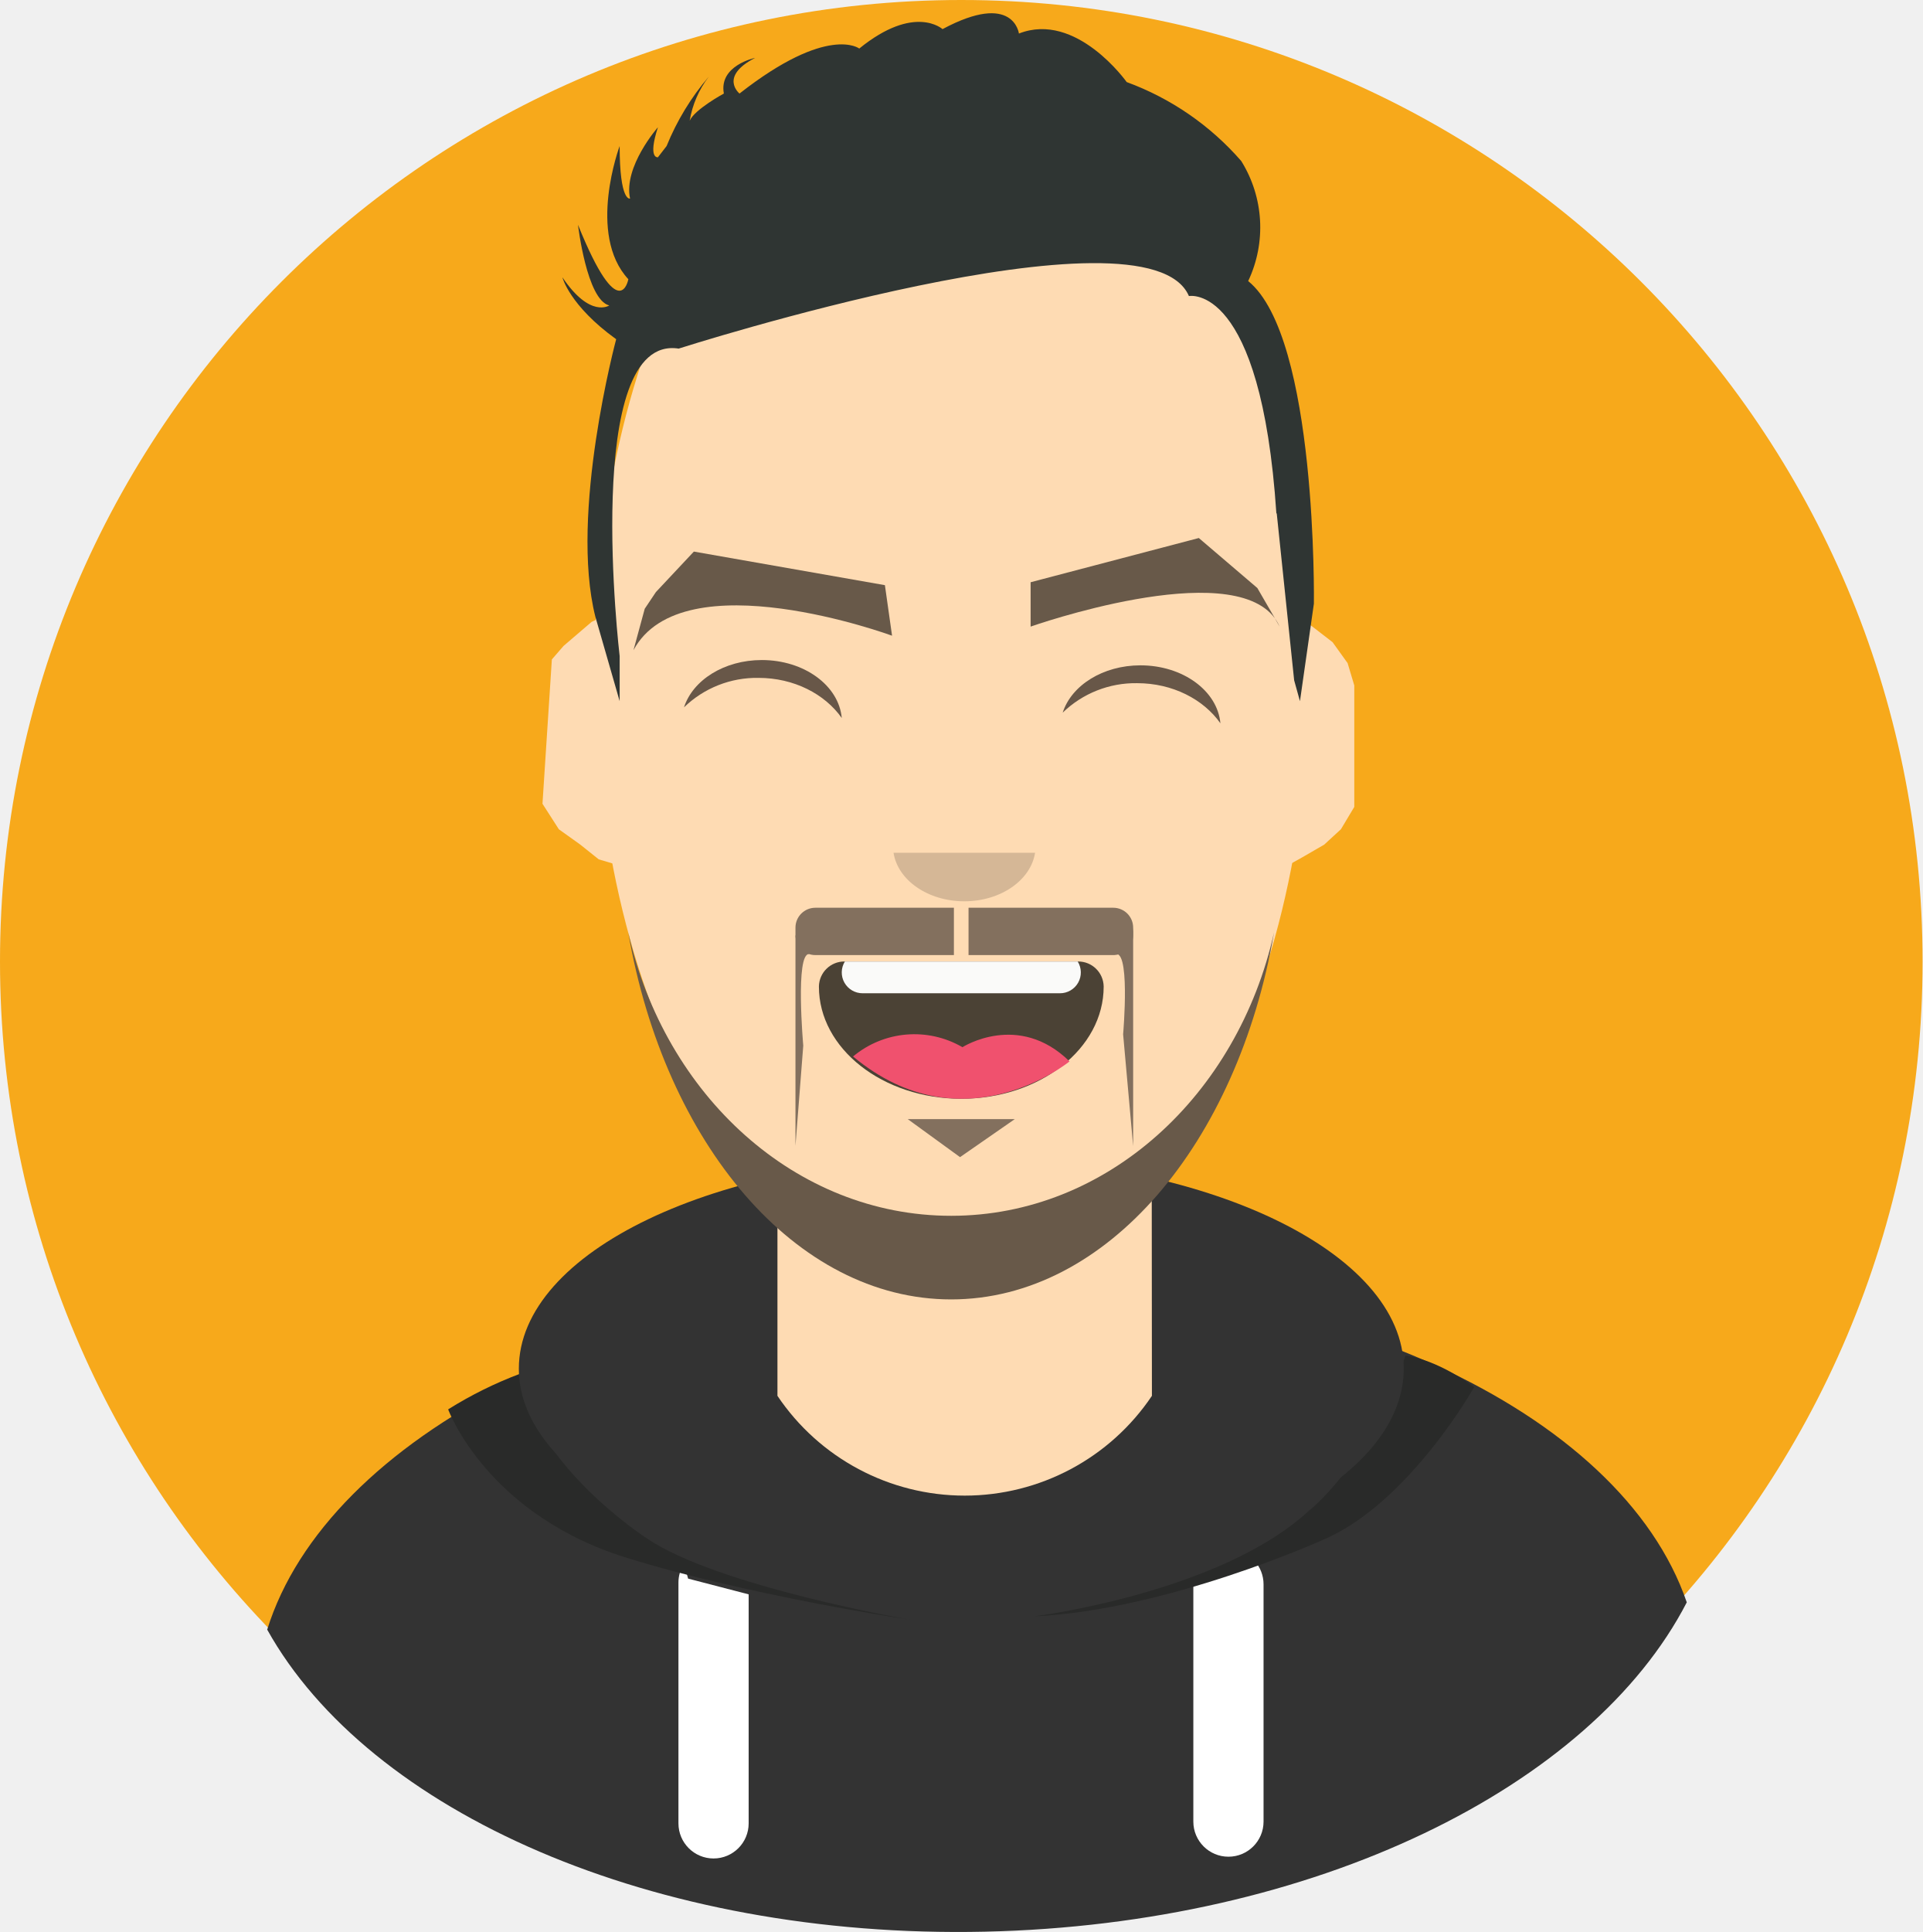
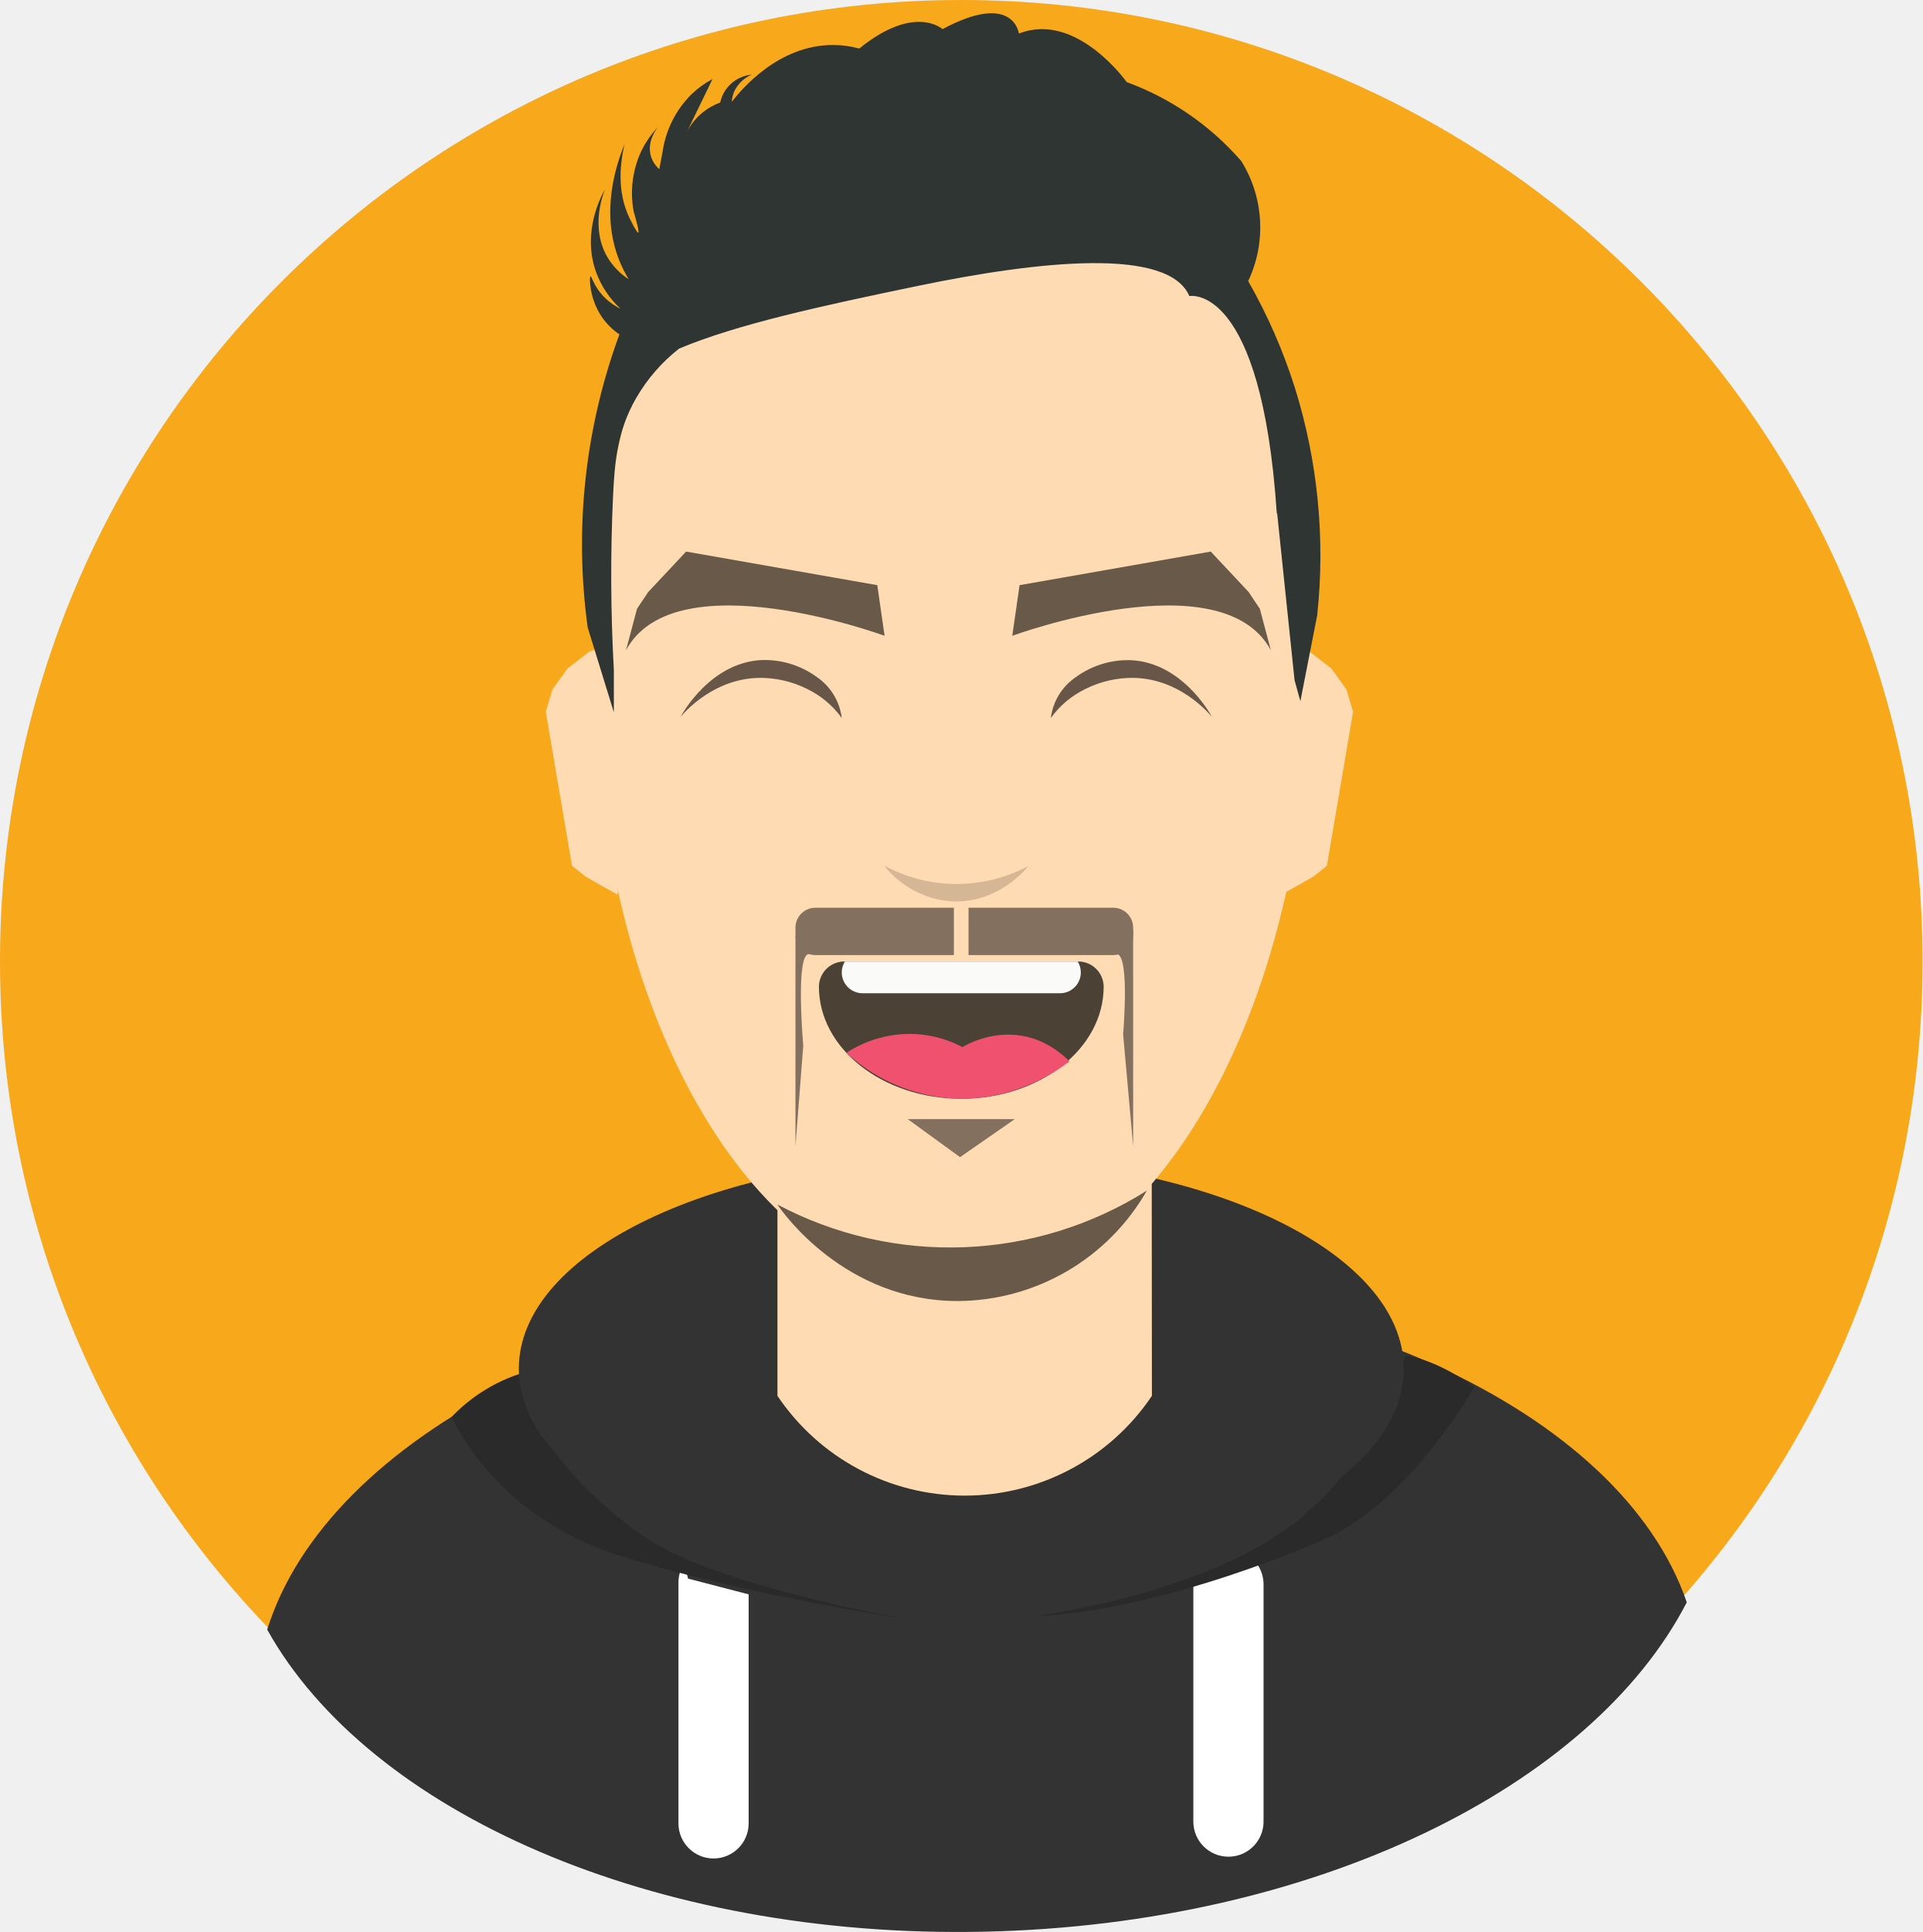
<svg xmlns="http://www.w3.org/2000/svg" viewBox="0 0 414.01 415.94">
  <defs>
-     <style>.cls-1{fill:#f7a91b;}.cls-2{fill:#333;}.cls-3{fill:#fff;}.cls-4{fill:#292a29;}.cls-5{fill:#fedbb3;}.cls-6{fill:#685949;}.cls-7{fill:#685748;}.cls-8{fill:#d5b796;}.cls-9{fill:#4b4235;}.cls-10{fill:#f0516e;}.cls-11{fill:#fafaf9;}.cls-12{fill:#2f3533;}.cls-13{fill:#83705e;}</style>
+     <style>.cls-1{fill:#f7a91b;}.cls-2{fill:#333;}.cls-3{fill:#fff;}.cls-4{fill:#292a29;}.cls-5{fill:#fedbb3;}.cls-6{fill:#685949;}.cls-7{fill:#685748;}.cls-8{fill:#d5b796;}.cls-9{fill:#4b4235;}.cls-10{fill:#f0516e;}.cls-11{fill:#fafaf9;}.cls-12{fill:#2f3533;}.cls-13{fill:#566153;}.cls-14{fill:#83705e;}</style>
  </defs>
  <g id="Layer_3" data-name="Layer 3">
    <circle class="cls-1" cx="207.01" cy="207.01" r="207.01" />
  </g>
  <g id="Layer_17" data-name="Layer 17">
    <path class="cls-2" d="M304.68,590.12c71-1.56,130.62-31.17,151.14-70.9-14.15-41.29-78.29-71.41-154.58-69.74-75.78,1.67-138.21,34.15-151.12,75.61C172,564.33,233.19,591.69,304.68,590.12Z" transform="translate(-92.58 -174.25)" />
  </g>
  <g id="Layer_20" data-name="Layer 20">
    <path class="cls-3" d="M349.56,515.7v50.72a7.56,7.56,0,1,0,15.12,0V515.34a7.53,7.53,0,0,0-2-5.12Z" transform="translate(-92.58 -174.25)" />
    <path class="cls-3" d="M240.76,514.11l-.89-3.22a7.55,7.55,0,0,0-1.19,4.07V566.8a7.56,7.56,0,0,0,15.12,0V517.5Z" transform="translate(-92.58 -174.25)" />
  </g>
  <g id="Layer_19" data-name="Layer 19">
    <path class="cls-4" d="M315.24,522.24s40-5,59.19-22.73c0,0,12.72-9.66,20.81-33.43,0,0,6.24.52,14.8,6.79,0,0-14.1,25.08-32.6,32.91C377.44,505.78,343.91,520.93,315.24,522.24Z" transform="translate(-92.58 -174.25)" />
-     <path class="cls-4" d="M288.69,523s-41.76-7.23-56.88-17.6c0,0-24.72-15.91-27.12-35.44a86.45,86.45,0,0,0-15.6,7.71s8.4,23.15,39.6,32.31C228.69,509.94,250.05,516.93,288.69,523Z" transform="translate(-92.58 -174.25)" />
+     <path class="cls-4" d="M288.69,523s-41.76-7.23-56.88-17.6c0,0-24.72-15.91-27.12-35.44a34.29,34.29,0,0,0-5.19,2.14,36,36,0,0,0-9.7,7.23,58.78,58.78,0,0,0,7.39,11.06c10.75,12.69,24.36,17.62,31.5,19.59C228.69,509.94,250.05,516.93,288.69,523Z" transform="translate(-92.58 -174.25)" />
  </g>
  <g id="Layer_18" data-name="Layer 18">
    <ellipse class="cls-2" cx="207.01" cy="294.66" rx="95.28" ry="45.53" />
    <path class="cls-5" d="M340.6,426.34H260v48.42a48.58,48.58,0,0,0,80.64,0Z" transform="translate(-92.58 -174.25)" />
  </g>
+   <g id="Layer_5" data-name="Layer 5">
+     <path class="cls-5" d="M366.68,311.55l7.92,3,4.68,3.61,3.24,4.51,1.44,4.81-5.64,33.17h0l-2.87,2.28-2.65,1.53-4.32,2.41Z" transform="translate(-92.58 -174.25)" />
+     <path class="cls-5" d="M227.39,311.55l-7.92,3-4.68,3.61-3.24,4.51-1.44,4.81q2.82,16.59,5.65,33.17h0l2.87,2.28,2.64,1.53,4.32,2.41Z" transform="translate(-92.58 -174.25)" />
+   </g>
  <g id="Layer_4" data-name="Layer 4">
    <ellipse class="cls-5" cx="205.06" cy="144.2" rx="77.04" ry="133.32" />
  </g>
-   <g id="Layer_5" data-name="Layer 5">
-     <polygon class="cls-5" points="274.36 131.63 282.28 134.64 286.96 138.25 290.2 142.76 291.64 147.57 291.64 173.72 288.76 178.53 285.16 181.84 280.48 184.55 276.16 186.95 274.36 131.63" />
-   </g>
-   <g id="Layer_6" data-name="Layer 6">
-     <polygon class="cls-5" points="141.03 129.35 132.96 131.29 127.41 133.88 121.36 139.06 118.84 141.97 116.82 173.04 120.35 178.54 124.89 181.78 128.93 185.01 135.48 186.95 141.03 186.95 141.03 129.35" />
-   </g>
  <g id="Layer_7" data-name="Layer 7">
-     <path class="cls-6" d="M350.74,290.08l-36.22,9.52v9.55s42.87-15.12,52.61-1.77l-3.79-6.54Z" transform="translate(-92.58 -174.25)" />
-     <path class="cls-6" d="M367.13,307.38l1,1.77A9.41,9.41,0,0,0,367.13,307.38Z" transform="translate(-92.58 -174.25)" />
-     <path class="cls-6" d="M283.14,300.23,242,293l-8.17,8.71-2.41,3.6L229,314.22c10.58-19.69,55.68-3.11,55.68-3.11Z" transform="translate(-92.58 -174.25)" />
+     <path class="cls-6" d="M281.5,300.23,240.33,293l-8.16,8.71-2.41,3.6-2.37,8.93c10.59-19.69,55.68-3.11,55.68-3.11Z" transform="translate(-92.58 -174.25)" />
+     <path class="cls-6" d="M312.14,300.23,353.31,293l8.16,8.71,2.41,3.6,2.37,8.93c-10.59-19.69-55.68-3.11-55.68-3.11Z" transform="translate(-92.58 -174.25)" />
  </g>
  <g id="Layer_8" data-name="Layer 8">
-     <path class="cls-7" d="M255.91,320.19c7.64,0,14.3,3.47,17.94,8.64-.63-7-8.09-12.48-17.22-12.48-8.1,0-14.87,4.33-16.75,10.18A22.5,22.5,0,0,1,255.91,320.19Z" transform="translate(-92.58 -174.25)" />
-     <path class="cls-7" d="M337.45,321.33c7.64,0,14.3,3.47,17.94,8.64-.63-7-8.09-12.48-17.22-12.48-8.09,0-14.87,4.33-16.74,10.18A22.52,22.52,0,0,1,337.45,321.33Z" transform="translate(-92.58 -174.25)" />
+     <path class="cls-7" d="M255.91,320.19a22.56,22.56,0,0,1,10.47,2.38,19.81,19.81,0,0,1,7.47,6.26,12.53,12.53,0,0,0-5.42-8.86,19.08,19.08,0,0,0-11.8-3.62c-11,.51-17.06,11.44-17.47,12.21C240.25,327.29,246.35,320.43,255.91,320.19Z" transform="translate(-92.58 -174.25)" />
+     <path class="cls-7" d="M336.81,320.19a22.56,22.56,0,0,0-10.47,2.38,19.81,19.81,0,0,0-7.47,6.26A12.52,12.52,0,0,1,324.3,320a19,19,0,0,1,11.79-3.62c11,.51,17.06,11.44,17.47,12.21C352.47,327.29,346.38,320.43,336.81,320.19Z" transform="translate(-92.58 -174.25)" />
  </g>
  <g id="Layer_9" data-name="Layer 9">
-     <path class="cls-8" d="M285,357.84c.91,5.89,7.38,10.45,15.24,10.45s14.32-4.56,15.24-10.45Z" transform="translate(-92.58 -174.25)" />
+     <path class="cls-8" d="M283,360.62a20.29,20.29,0,0,0,14.36,7.67c10,.6,16.09-6.87,16.64-7.57a32.83,32.83,0,0,1-31-.1Z" transform="translate(-92.58 -174.25)" />
  </g>
  <g id="Layer_10" data-name="Layer 10">
    <path class="cls-9" d="M274.45,381.25a5.47,5.47,0,0,0-5.52,5.36v.06c0,13.32,13.73,24.13,30.66,24.13s30.66-10.81,30.66-24.13v-.06a5.47,5.47,0,0,0-5.52-5.36Z" transform="translate(-92.58 -174.25)" />
    <g id="Layer_11" data-name="Layer 11">
-       <path class="cls-10" d="M276.28,401.7a20.6,20.6,0,0,1,23.56-2s12.06-7.74,23.06,3.06C322.9,402.74,300.08,421.55,276.28,401.7Z" transform="translate(-92.58 -174.25)" />
+       <path class="cls-10" d="M274.84,400.91a25.19,25.19,0,0,1,14.73-4.05,24.63,24.63,0,0,1,10.27,2.82s12.06-7.74,23.06,3.06c-2.16,1.67-12.9,9.66-27.72,7.75A37.32,37.32,0,0,1,274.84,400.91Z" transform="translate(-92.58 -174.25)" />
    </g>
    <g id="Layer_12" data-name="Layer 12">
      <path class="cls-11" d="M274.52,381.25a4.48,4.48,0,0,0,3.83,6.84h42.47a4.48,4.48,0,0,0,3.84-6.84Z" transform="translate(-92.58 -174.25)" />
    </g>
  </g>
  <g id="Layer_13" data-name="Layer 13">
-     <path class="cls-12" d="M361.37,234.76a27,27,0,0,0-1.49-25.84,60.17,60.17,0,0,0-24.67-17S324.37,176.62,312,181.47c0,0-1.12-9.16-16.45-.95,0,0-6-5.51-17.93,4.18,0,0-6.73-5.25-25.79,9.69,0,0-4.49-3.64,3.36-7.68,0,0-7.85,1.62-6.73,7.68,0,0-6.26,3.38-7.36,5.85a21.29,21.29,0,0,1,4.12-9.49,54.39,54.39,0,0,0-9.09,14.94l-1.87,2.42s-2.24.41,0-6.46c0,0-7.47,8.48-6,15.35,0,0-2.24.8-2.24-11.31,0,0-7.1,19,1.87,28.67,0,0-1.87,10.49-10.84-11.71,0,0,1.87,16.15,6.73,17.36,0,0-4.11,2.83-10.09-6.06,0,0,1.49,6.06,11.58,13.33,0,0-10.09,37.55-4.48,59.75l5.23,18.17v-9.69s-8.22-69.44,12.71-66.21c0,0,100.91-32.3,109.88-11.31,0,0,15.52-3.1,18.83,46.79h.08l3.75,35.93,1.25,4.5,3-21S376.32,246.87,361.37,234.76Z" transform="translate(-92.58 -174.25)" />
+     <path class="cls-12" d="M361.37,234.76a27,27,0,0,0-1.49-25.84,60.17,60.17,0,0,0-24.67-17S324.37,176.62,312,181.47c0,0-1.12-9.16-16.45-.95,0,0-6-5.51-17.93,4.18a21.52,21.52,0,0,0-5.75-.76c-11.81,0-19.86,9.86-21.71,12.23a6.72,6.72,0,0,1,.54-2.25,7.25,7.25,0,0,1,3.78-3.6,7.65,7.65,0,0,0-6.81,6,13.09,13.09,0,0,0-3.75,2.12,13.26,13.26,0,0,0-3.36,4.08h0l5.46-11.25a20.1,20.1,0,0,0-4.5,3.24,21.85,21.85,0,0,0-6.24,12.33l-.72,3.84a6.21,6.21,0,0,1-1.77-2.67c-1.05-3.26,1.26-6.14,1.47-6.4a20.67,20.67,0,0,0-3.55,5.1,21.43,21.43,0,0,0-1.67,13.09c.62,2.11,1.24,4.45,1,4.56s-1.7-2.56-2.4-4.32c-1.14-2.84-2.24-7.6-.57-14.73-1.88,4.59-5.23,14.8-1.11,25.05a26.62,26.62,0,0,0,2,4,14.44,14.44,0,0,1-4.39-4.44c-4-6.44-1.14-13.84-.72-14.88-.76,1.33-5,9.11-1.92,17.76a20,20,0,0,0,5.28,7.92,12.77,12.77,0,0,1-4.08-3.12c-1.77-2.06-2.13-3.92-2.4-3.84s-.26,4.7,2.4,8.64a14.36,14.36,0,0,0,3.84,3.84,130.94,130.94,0,0,0-6.83,63.11q2.82,9.13,5.63,18.25v-9.12a368.43,368.43,0,0,1-.18-37.29c.36-7.53.92-14.19,5-21.27a37.09,37.09,0,0,1,9.23-10.62c12.37-5.19,30.22-9.11,51.57-13.53,26.35-5.45,53.82-8.28,58.31,2.22,0,0,15.52-3.1,18.83,46.79h.08l3.75,35.93,1.25,4.5q1.82-9.24,3.62-18.48a121.08,121.08,0,0,0-4.8-49A118.62,118.62,0,0,0,361.37,234.76Z" transform="translate(-92.58 -174.25)" />
+     <line class="cls-13" x1="256.08" y1="63.74" x2="268.79" y2="60.51" />
  </g>
  <g id="Layer_14" data-name="Layer 14">
-     <path class="cls-6" d="M297.41,436c-33.53,0-61.68-25.94-69.54-61,7.86,45.41,36,79,69.54,79s61.68-33.61,69.53-79C359.09,410.1,330.93,436,297.41,436Z" transform="translate(-92.58 -174.25)" />
+     <path class="cls-6" d="M260,433.58a79.43,79.43,0,0,0,79.55-3,47.17,47.17,0,0,1-40.82,23.77C274.51,454.31,261.08,435.22,260,433.58Z" transform="translate(-92.58 -174.25)" />
+     <path class="cls-6" d="M308.76,445.68" transform="translate(-92.58 -174.25)" />
  </g>
  <g id="Layer_15" data-name="Layer 15">
-     <path class="cls-13" d="M288.05,415.18l11.27,8.19,11.8-8.19Z" transform="translate(-92.58 -174.25)" />
+     <path class="cls-14" d="M288.05,415.18l11.27,8.19,11.8-8.19Z" transform="translate(-92.58 -174.25)" />
    <path class="cls-6" d="M399,446.64" transform="translate(-92.58 -174.25)" />
  </g>
  <g id="Layer_16" data-name="Layer 16">
-     <path class="cls-13" d="M298,369.68H268.16a4.28,4.28,0,0,0-4.28,4.28v1.63a4.28,4.28,0,0,0,4.28,4.28H298Z" transform="translate(-92.58 -174.25)" />
-     <path class="cls-13" d="M332.32,369.68H301.15v10.19h31.17a4.28,4.28,0,0,0,4.28-4.28V374A4.28,4.28,0,0,0,332.32,369.68Z" transform="translate(-92.58 -174.25)" />
-     <path class="cls-13" d="M336.6,374v47l-2.16-24.08s1.73-19.82-2.12-17l3.85-2.83Z" transform="translate(-92.58 -174.25)" />
-     <path class="cls-13" d="M263.88,375.59v45.35l1.68-21.58s-1.77-19.92,1.27-19.71Z" transform="translate(-92.58 -174.25)" />
+     <path class="cls-14" d="M298,369.68H268.16a4.28,4.28,0,0,0-4.28,4.28v1.63a4.28,4.28,0,0,0,4.28,4.28H298Z" transform="translate(-92.58 -174.25)" />
+     <path class="cls-14" d="M332.32,369.68H301.15v10.19h31.17a4.28,4.28,0,0,0,4.28-4.28V374A4.28,4.28,0,0,0,332.32,369.68Z" transform="translate(-92.58 -174.25)" />
+     <path class="cls-14" d="M336.6,374v47l-2.16-24.08s1.73-19.82-2.12-17l3.85-2.83Z" transform="translate(-92.58 -174.25)" />
+     <path class="cls-14" d="M263.88,375.59v45.35l1.68-21.58s-1.77-19.92,1.27-19.71Z" transform="translate(-92.58 -174.25)" />
  </g>
</svg>
